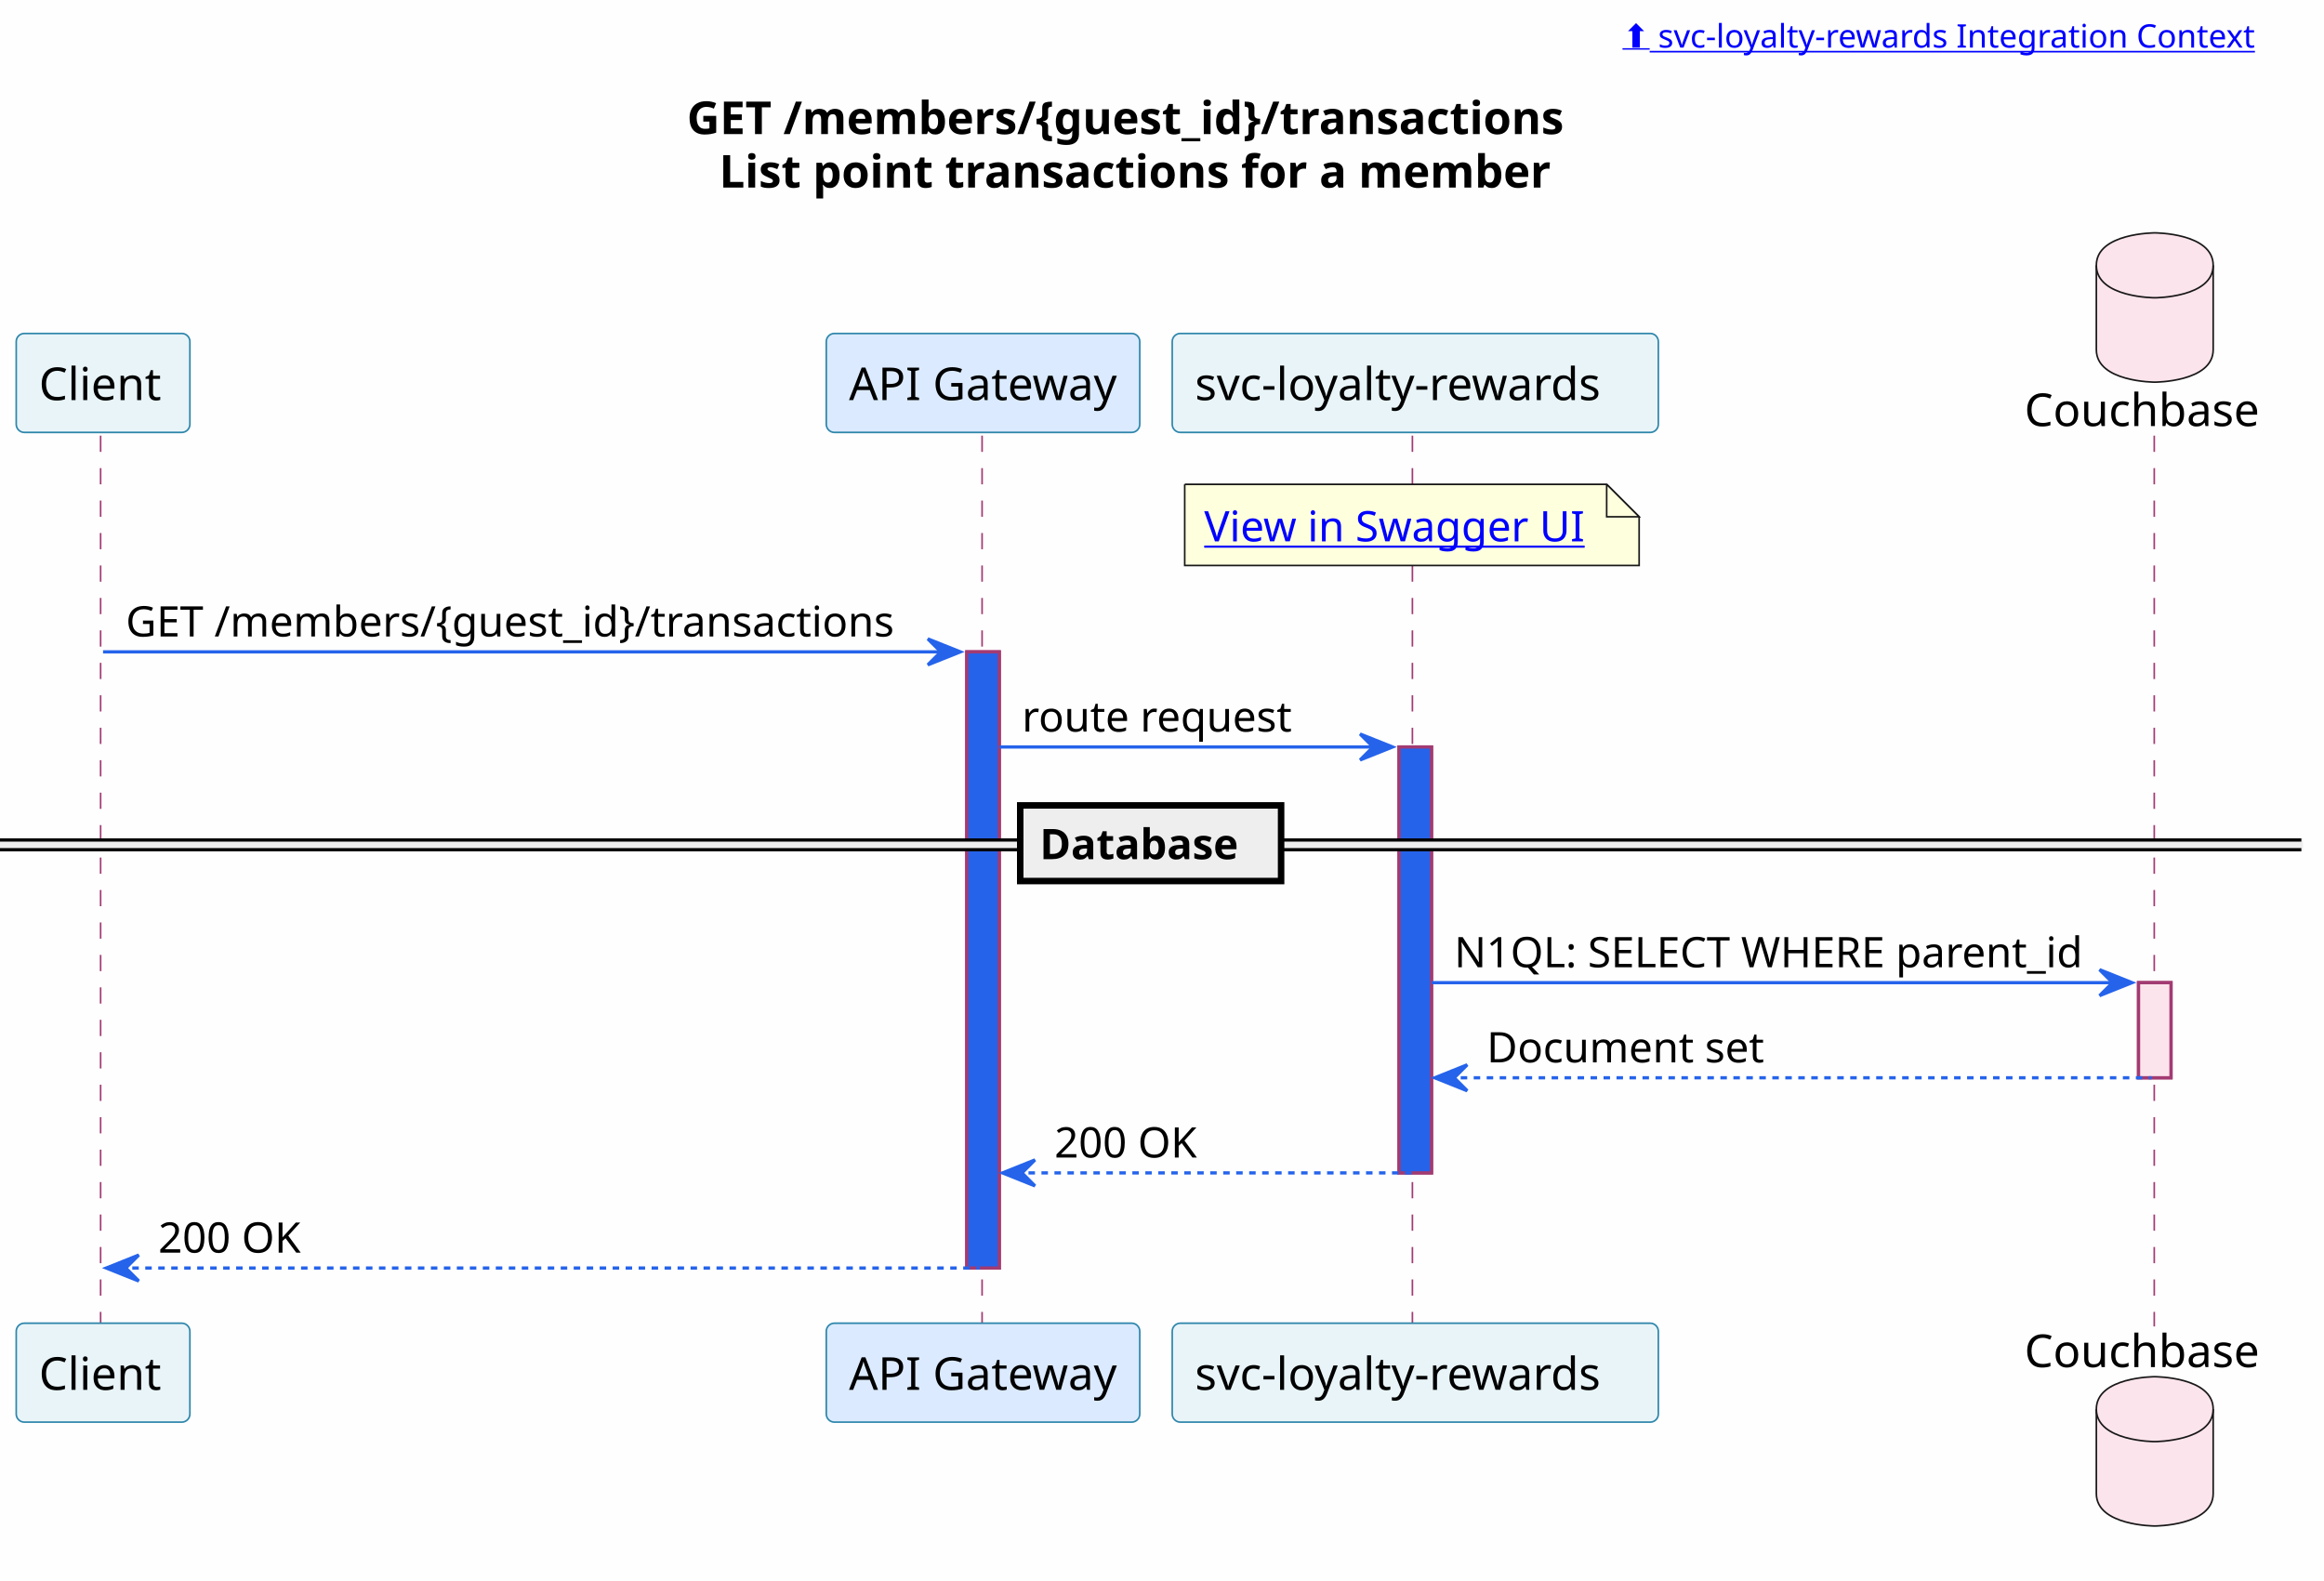
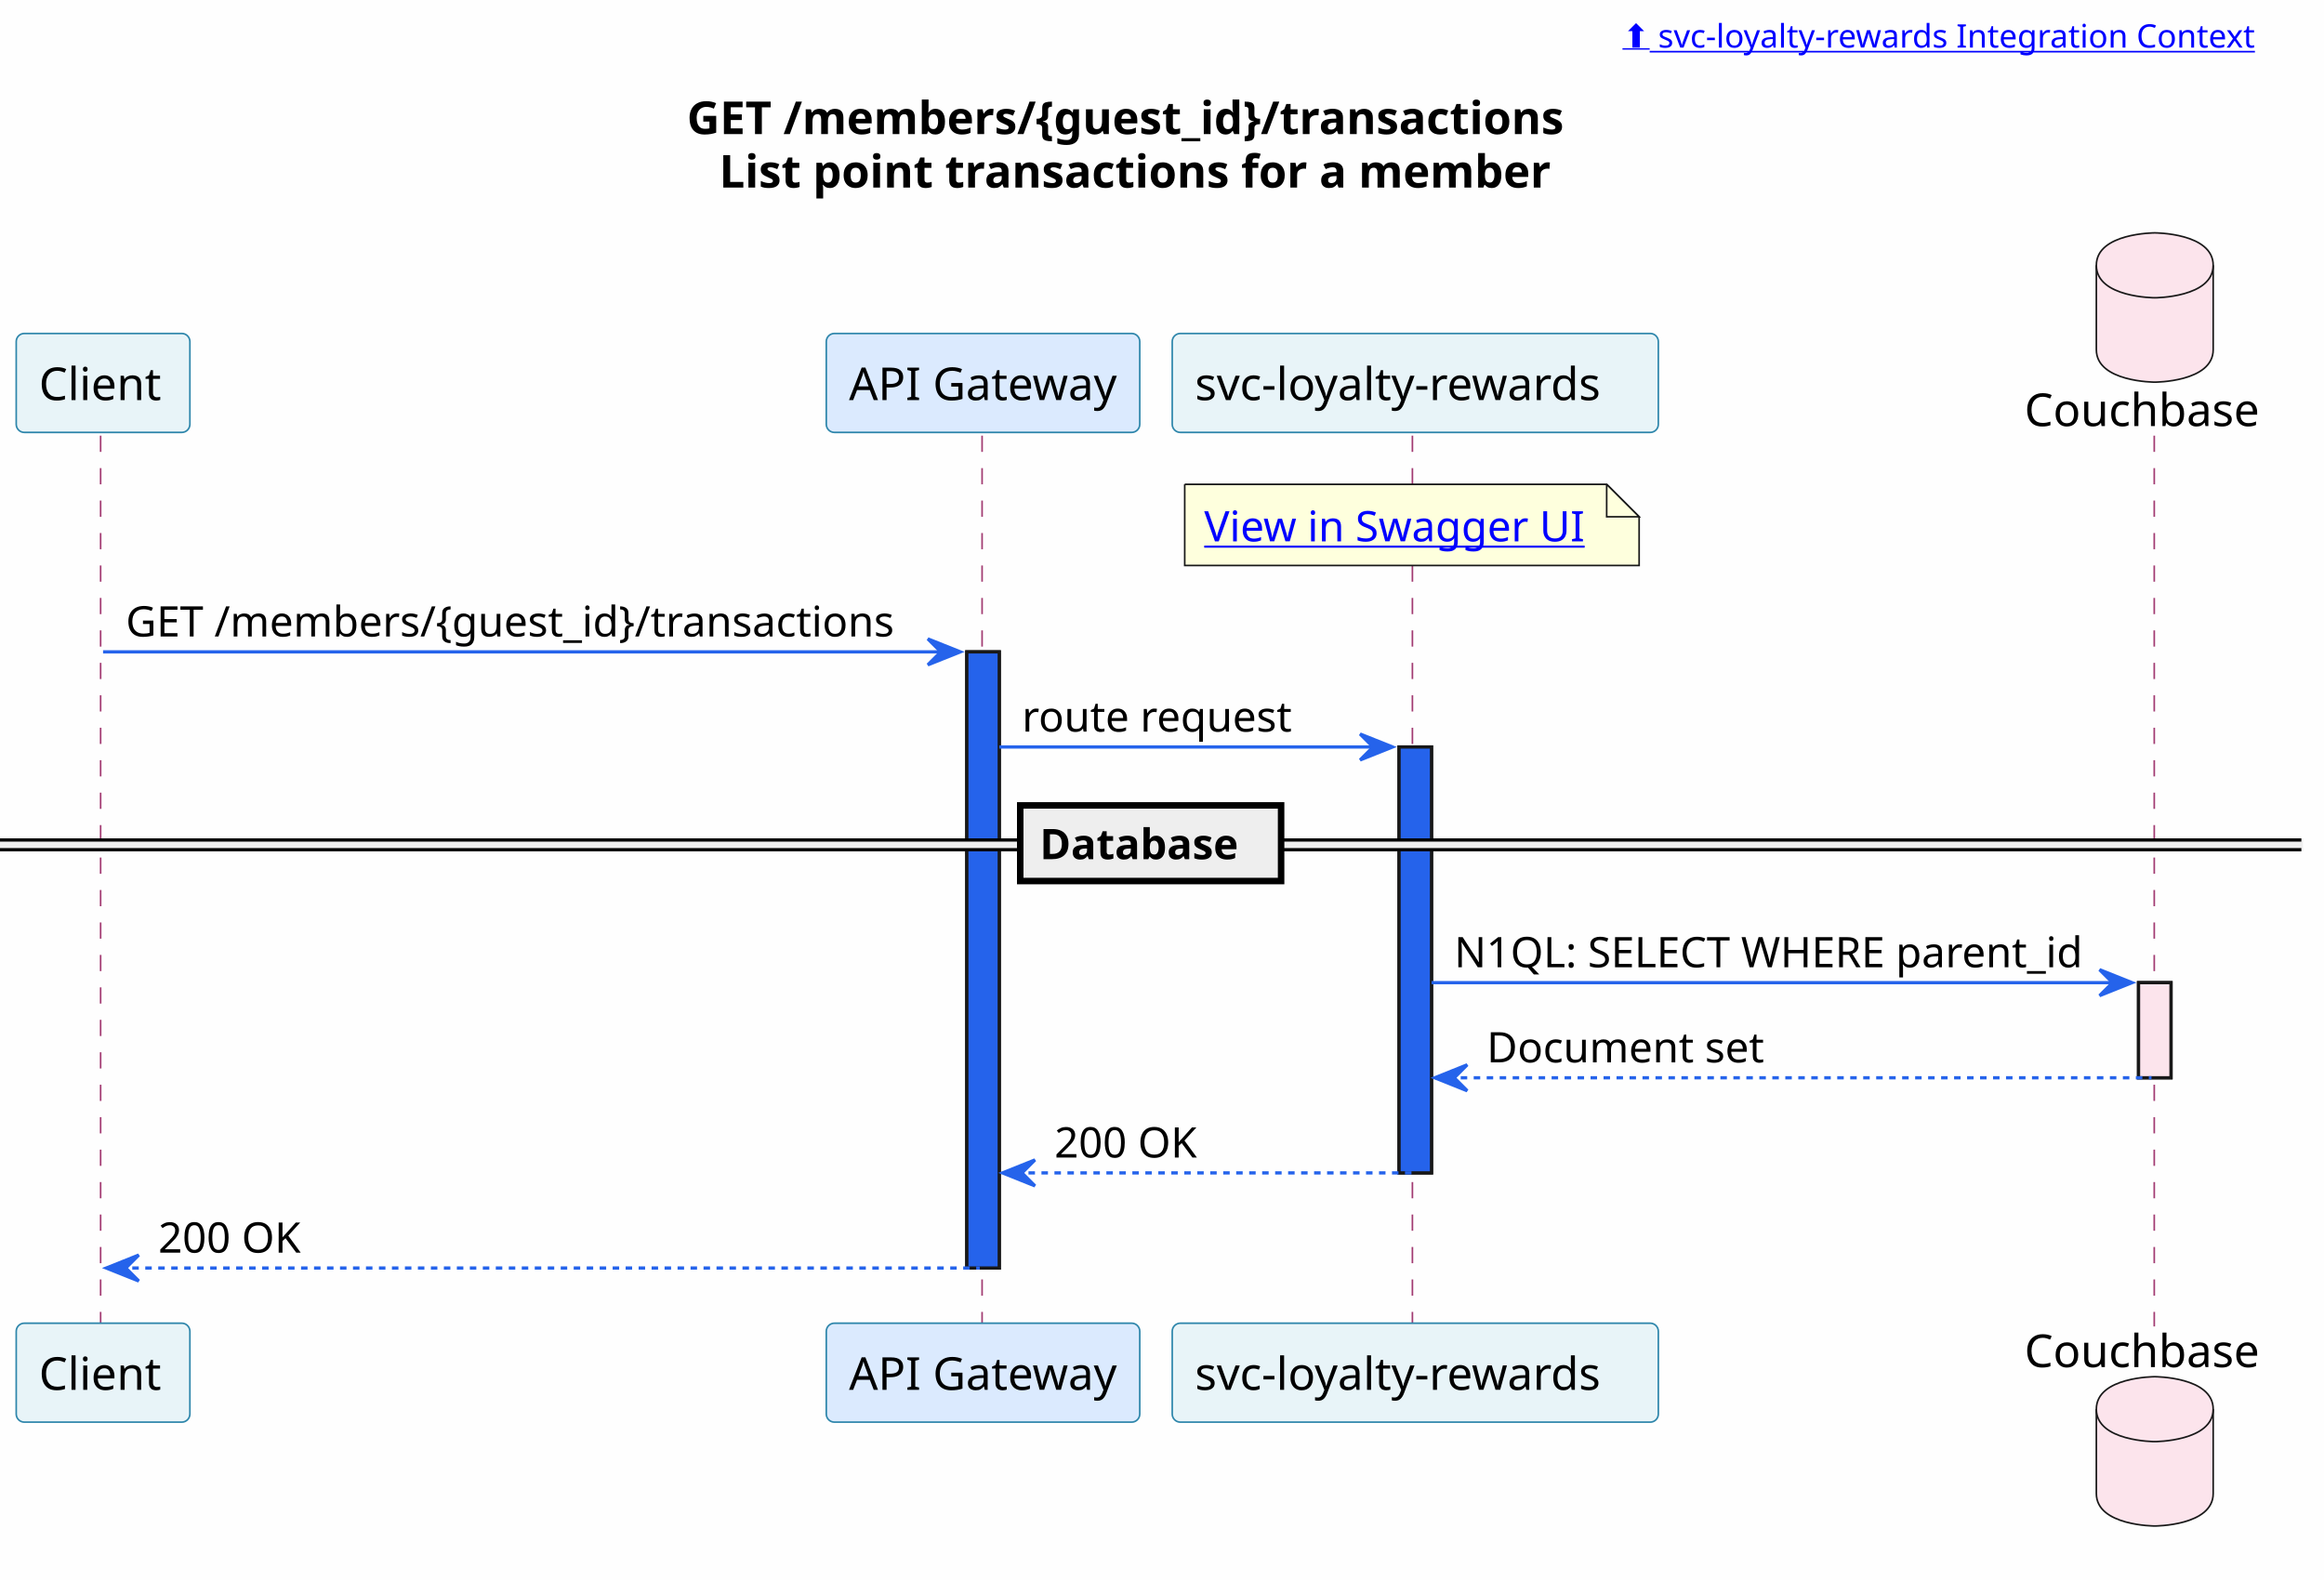
<svg xmlns="http://www.w3.org/2000/svg" xmlns:xlink="http://www.w3.org/1999/xlink" contentStyleType="text/css" data-diagram-type="SEQUENCE" height="487px" preserveAspectRatio="none" style="width:716px;height:487px;background:#FEFEFE;" version="1.1" viewBox="0 0 716 487" width="716px" zoomAndPan="magnify">
  <defs />
  <g>
    <rect fill="#FEFEFE" height="487" style="stroke:none;stroke-width:1;" width="716" x="0" y="0" />
-     <text fill="#000000" font-family="Segoe UI" font-size="14" font-weight="bold" lengthAdjust="spacing" textLength="284.751" x="211.633" y="41.312">GET /members/{guest_id}/transactions</text>
-     <text fill="#000000" font-family="Segoe UI" font-size="14" font-weight="bold" lengthAdjust="spacing" textLength="264.872" x="221.573" y="57.801">List point transactions for a member</text>
+     <text fill="#000000" font-family="'Segoe UI'" font-size="14" font-weight="bold" lengthAdjust="spacing" textLength="284.751" x="211.633" y="41.312">GET /members/{guest_id}/transactions</text>
+     <text fill="#000000" font-family="'Segoe UI'" font-size="14" font-weight="bold" lengthAdjust="spacing" textLength="264.872" x="221.573" y="57.801">List point transactions for a member</text>
    <g>
-       <rect fill="#2563EB" height="189.863" style="stroke:#A23B72;stroke-width:1;" width="10" x="297.86" y="200.863" />
+       <rect fill="#2563EB" height="189.863" style="stroke:#181818;stroke-width:1;" width="10" x="297.86" y="200.863" />
    </g>
    <g>
-       <rect fill="#2563EB" height="131.242" style="stroke:#A23B72;stroke-width:1;" width="10" x="431.034" y="230.174" />
+       <rect fill="#2563EB" height="131.242" style="stroke:#181818;stroke-width:1;" width="10" x="431.034" y="230.174" />
    </g>
    <g>
-       <rect fill="#FCE4EC" height="29.311" style="stroke:#A23B72;stroke-width:1;" width="10" x="658.861" y="302.795" />
+       <rect fill="#FCE4EC" height="29.311" style="stroke:#181818;stroke-width:1;" width="10" x="658.861" y="302.795" />
    </g>
-     <g>
-       <rect fill="#000000" fill-opacity="0" height="274.484" width="8" x="27.752" y="134.242" />
-       <line style="stroke:#A23B72;stroke-width:0.5;stroke-dasharray:5,5;" x1="31" x2="31" y1="134.242" y2="408.727" />
+     <g class="participant-lifeline" data-entity-uid="part1" data-qualified-name="Client" id="part1-lifeline">
+       <g>
+         <rect fill="#000000" fill-opacity="0" height="274.484" width="8" x="27.752" y="134.242" />
+         <line style="stroke:#A23B72;stroke-width:0.5;stroke-dasharray:5,5;" x1="31" x2="31" y1="134.242" y2="408.727" />
+       </g>
    </g>
-     <g>
-       <rect fill="#000000" fill-opacity="0" height="274.484" width="8" x="298.86" y="134.242" />
-       <line style="stroke:#A23B72;stroke-width:0.5;stroke-dasharray:5,5;" x1="302.571" x2="302.571" y1="134.242" y2="408.727" />
+     <g class="participant-lifeline" data-entity-uid="part2" data-qualified-name="GW" id="part2-lifeline">
+       <g>
+         <rect fill="#000000" fill-opacity="0" height="274.484" width="8" x="298.86" y="134.242" />
+         <line style="stroke:#A23B72;stroke-width:0.5;stroke-dasharray:5,5;" x1="302.571" x2="302.571" y1="134.242" y2="408.727" />
+       </g>
    </g>
-     <g>
-       <rect fill="#000000" fill-opacity="0" height="274.484" width="8" x="432.034" y="134.242" />
-       <line style="stroke:#A23B72;stroke-width:0.5;stroke-dasharray:5,5;" x1="435.149" x2="435.149" y1="134.242" y2="408.727" />
+     <g class="participant-lifeline" data-entity-uid="part3" data-qualified-name="Svc" id="part3-lifeline">
+       <g>
+         <rect fill="#000000" fill-opacity="0" height="274.484" width="8" x="432.034" y="134.242" />
+         <line style="stroke:#A23B72;stroke-width:0.5;stroke-dasharray:5,5;" x1="435.149" x2="435.149" y1="134.242" y2="408.727" />
+       </g>
    </g>
-     <g>
-       <rect fill="#000000" fill-opacity="0" height="274.484" width="8" x="659.861" y="134.242" />
-       <line style="stroke:#A23B72;stroke-width:0.5;stroke-dasharray:5,5;" x1="663.705" x2="663.705" y1="134.242" y2="408.727" />
+     <g class="participant-lifeline" data-entity-uid="part4" data-qualified-name="DB" id="part4-lifeline">
+       <g>
+         <rect fill="#000000" fill-opacity="0" height="274.484" width="8" x="659.861" y="134.242" />
+         <line style="stroke:#A23B72;stroke-width:0.5;stroke-dasharray:5,5;" x1="663.705" x2="663.705" y1="134.242" y2="408.727" />
+       </g>
    </g>
-     <g class="participant participant-head" data-participant="Client">
+     <g class="participant participant-head" data-entity-uid="part1" data-qualified-name="Client" id="part1-head">
      <a href="/applications/" target="_top" title="/applications/" xlink:actuate="onRequest" xlink:href="/applications/" xlink:show="new" xlink:title="/applications/" xlink:type="simple">
        <rect fill="#E8F4F8" height="30.488" rx="2.5" ry="2.5" style="stroke:#2E86AB;stroke-width:0.5;" width="53.505" x="5" y="102.754" />
-         <text fill="#000000" font-family="Segoe UI" font-size="14" lengthAdjust="spacing" textLength="39.505" x="12" y="123.289">Client</text>
+         <text fill="#000000" font-family="'Segoe UI'" font-size="14" lengthAdjust="spacing" textLength="39.505" x="12" y="123.289">Client</text>
      </a>
    </g>
-     <g class="participant participant-tail" data-participant="Client">
+     <g class="participant participant-tail" data-entity-uid="part1" data-qualified-name="Client" id="part1-tail">
      <a href="/applications/" target="_top" title="/applications/" xlink:actuate="onRequest" xlink:href="/applications/" xlink:show="new" xlink:title="/applications/" xlink:type="simple">
        <rect fill="#E8F4F8" height="30.488" rx="2.5" ry="2.5" style="stroke:#2E86AB;stroke-width:0.5;" width="53.505" x="5" y="407.727" />
-         <text fill="#000000" font-family="Segoe UI" font-size="14" lengthAdjust="spacing" textLength="39.505" x="12" y="428.262">Client</text>
+         <text fill="#000000" font-family="'Segoe UI'" font-size="14" lengthAdjust="spacing" textLength="39.505" x="12" y="428.262">Client</text>
      </a>
    </g>
-     <g class="participant participant-head" data-participant="GW">
-       <rect fill="#DBEAFE" height="30.488" rx="2.5" ry="2.5" style="stroke:#2E86AB;stroke-width:0.5;" width="96.578" x="254.571" y="102.754" />
-       <text fill="#000000" font-family="Segoe UI" font-size="14" lengthAdjust="spacing" textLength="82.578" x="261.571" y="123.289">API Gateway</text>
+     <g class="participant participant-head" data-entity-uid="part2" data-qualified-name="GW" id="part2-head">
+       <a href="/actors/#api-gateway" target="_top" title="/actors/#api-gateway" xlink:actuate="onRequest" xlink:href="/actors/#api-gateway" xlink:show="new" xlink:title="/actors/#api-gateway" xlink:type="simple">
+         <rect fill="#DBEAFE" height="30.488" rx="2.5" ry="2.5" style="stroke:#2E86AB;stroke-width:0.5;" width="96.578" x="254.571" y="102.754" />
+         <text fill="#000000" font-family="'Segoe UI'" font-size="14" lengthAdjust="spacing" textLength="82.578" x="261.571" y="123.289">API Gateway</text>
+       </a>
    </g>
-     <g class="participant participant-tail" data-participant="GW">
-       <rect fill="#DBEAFE" height="30.488" rx="2.5" ry="2.5" style="stroke:#2E86AB;stroke-width:0.5;" width="96.578" x="254.571" y="407.727" />
-       <text fill="#000000" font-family="Segoe UI" font-size="14" lengthAdjust="spacing" textLength="82.578" x="261.571" y="428.262">API Gateway</text>
+     <g class="participant participant-tail" data-entity-uid="part2" data-qualified-name="GW" id="part2-tail">
+       <a href="/actors/#api-gateway" target="_top" title="/actors/#api-gateway" xlink:actuate="onRequest" xlink:href="/actors/#api-gateway" xlink:show="new" xlink:title="/actors/#api-gateway" xlink:type="simple">
+         <rect fill="#DBEAFE" height="30.488" rx="2.5" ry="2.5" style="stroke:#2E86AB;stroke-width:0.5;" width="96.578" x="254.571" y="407.727" />
+         <text fill="#000000" font-family="'Segoe UI'" font-size="14" lengthAdjust="spacing" textLength="82.578" x="261.571" y="428.262">API Gateway</text>
+       </a>
    </g>
-     <g class="participant participant-head" data-participant="Svc">
+     <g class="participant participant-head" data-entity-uid="part3" data-qualified-name="Svc" id="part3-head">
      <a href="/microservices/svc-loyalty-rewards/" target="_top" title="/microservices/svc-loyalty-rewards/" xlink:actuate="onRequest" xlink:href="/microservices/svc-loyalty-rewards/" xlink:show="new" xlink:title="/microservices/svc-loyalty-rewards/" xlink:type="simple">
        <rect fill="#E8F4F8" height="30.488" rx="2.5" ry="2.5" style="stroke:#2E86AB;stroke-width:0.5;" width="149.769" x="361.149" y="102.754" />
-         <text fill="#000000" font-family="Segoe UI" font-size="14" lengthAdjust="spacing" textLength="135.769" x="368.149" y="123.289">svc-loyalty-rewards</text>
+         <text fill="#000000" font-family="'Segoe UI'" font-size="14" lengthAdjust="spacing" textLength="135.769" x="368.149" y="123.289">svc-loyalty-rewards</text>
      </a>
    </g>
-     <g class="participant participant-tail" data-participant="Svc">
+     <g class="participant participant-tail" data-entity-uid="part3" data-qualified-name="Svc" id="part3-tail">
      <a href="/microservices/svc-loyalty-rewards/" target="_top" title="/microservices/svc-loyalty-rewards/" xlink:actuate="onRequest" xlink:href="/microservices/svc-loyalty-rewards/" xlink:show="new" xlink:title="/microservices/svc-loyalty-rewards/" xlink:type="simple">
        <rect fill="#E8F4F8" height="30.488" rx="2.5" ry="2.5" style="stroke:#2E86AB;stroke-width:0.5;" width="149.769" x="361.149" y="407.727" />
-         <text fill="#000000" font-family="Segoe UI" font-size="14" lengthAdjust="spacing" textLength="135.769" x="368.149" y="428.262">svc-loyalty-rewards</text>
+         <text fill="#000000" font-family="'Segoe UI'" font-size="14" lengthAdjust="spacing" textLength="135.769" x="368.149" y="428.262">svc-loyalty-rewards</text>
      </a>
    </g>
-     <g class="participant participant-head" data-participant="DB">
-       <text fill="#000000" font-family="Segoe UI" font-size="14" lengthAdjust="spacing" textLength="74.314" x="623.705" y="131.289">Couchbase</text>
+     <g class="participant participant-head" data-entity-uid="part4" data-qualified-name="DB" id="part4-head">
+       <text fill="#000000" font-family="'Segoe UI'" font-size="14" lengthAdjust="spacing" textLength="74.314" x="623.705" y="131.289">Couchbase</text>
      <path d="M645.861,81.754 C645.861,71.754 663.861,71.754 663.861,71.754 C663.861,71.754 681.861,71.754 681.861,81.754 L681.861,107.754 C681.861,117.754 663.861,117.754 663.861,117.754 C663.861,117.754 645.861,117.754 645.861,107.754 L645.861,81.754" fill="#FCE4EC" style="stroke:#181818;stroke-width:0.5;" />
      <path d="M645.861,81.754 C645.861,91.754 663.861,91.754 663.861,91.754 C663.861,91.754 681.861,91.754 681.861,81.754" fill="none" style="stroke:#181818;stroke-width:0.5;" />
    </g>
-     <g class="participant participant-tail" data-participant="DB">
-       <text fill="#000000" font-family="Segoe UI" font-size="14" lengthAdjust="spacing" textLength="74.314" x="623.705" y="421.262">Couchbase</text>
+     <g class="participant participant-tail" data-entity-uid="part4" data-qualified-name="DB" id="part4-tail">
+       <text fill="#000000" font-family="'Segoe UI'" font-size="14" lengthAdjust="spacing" textLength="74.314" x="623.705" y="421.262">Couchbase</text>
      <path d="M645.861,434.215 C645.861,424.215 663.861,424.215 663.861,424.215 C663.861,424.215 681.861,424.215 681.861,434.215 L681.861,460.215 C681.861,470.215 663.861,470.215 663.861,470.215 C663.861,470.215 645.861,470.215 645.861,460.215 L645.861,434.215" fill="#FCE4EC" style="stroke:#181818;stroke-width:0.5;" />
      <path d="M645.861,434.215 C645.861,444.215 663.861,444.215 663.861,444.215 C663.861,444.215 681.861,444.215 681.861,434.215" fill="none" style="stroke:#181818;stroke-width:0.5;" />
    </g>
    <g>
-       <rect fill="#2563EB" height="189.863" style="stroke:#A23B72;stroke-width:1;" width="10" x="297.86" y="200.863" />
+       <rect fill="#2563EB" height="189.863" style="stroke:#181818;stroke-width:1;" width="10" x="297.86" y="200.863" />
    </g>
    <g>
-       <rect fill="#2563EB" height="131.242" style="stroke:#A23B72;stroke-width:1;" width="10" x="431.034" y="230.174" />
+       <rect fill="#2563EB" height="131.242" style="stroke:#181818;stroke-width:1;" width="10" x="431.034" y="230.174" />
    </g>
    <g>
-       <rect fill="#FCE4EC" height="29.311" style="stroke:#A23B72;stroke-width:1;" width="10" x="658.861" y="302.795" />
+       <rect fill="#FCE4EC" height="29.311" style="stroke:#181818;stroke-width:1;" width="10" x="658.861" y="302.795" />
    </g>
    <path d="M365,149.242 L365,174.242 L505,174.242 L505,159.242 L495,149.242 L365,149.242" fill="#FEFFDD" style="stroke:#181818;stroke-width:0.5;" />
    <path d="M495,149.242 L495,159.242 L505,159.242 L495,149.242" fill="#FEFFDD" style="stroke:#181818;stroke-width:0.5;" />
    <a href="/services/api/svc-loyalty-rewards.html#/Transactions/getMemberTransactions" target="_top" title="/services/api/svc-loyalty-rewards.html#/Transactions/getMemberTransactions" xlink:actuate="onRequest" xlink:href="/services/api/svc-loyalty-rewards.html#/Transactions/getMemberTransactions" xlink:show="new" xlink:title="/services/api/svc-loyalty-rewards.html#/Transactions/getMemberTransactions" xlink:type="simple">
-       <text fill="#0000FF" font-family="Segoe UI" font-size="13" lengthAdjust="spacing" text-decoration="underline" textLength="119.406" x="371" y="166.81">View in Swagger UI</text>
+       <text fill="#0000FF" font-family="'Segoe UI'" font-size="13" lengthAdjust="spacing" text-decoration="underline" textLength="119.406" x="371" y="166.81">View in Swagger UI</text>
    </a>
-     <g class="message" data-participant-1="Client" data-participant-2="GW">
+     <g class="message" data-entity-1="part1" data-entity-2="part2" id="msg1">
      <polygon fill="#2563EB" points="285.86,196.863,295.86,200.863,285.86,204.863,289.86,200.863" style="stroke:#2563EB;stroke-width:1;" />
      <line style="stroke:#2563EB;stroke-width:1;" x1="31.752" x2="291.86" y1="200.863" y2="200.863" />
-       <text fill="#000000" font-family="Segoe UI" font-size="13" lengthAdjust="spacing" textLength="247.108" x="38.752" y="196.121">GET /members/{guest_id}/transactions</text>
+       <text fill="#000000" font-family="'Segoe UI'" font-size="13" lengthAdjust="spacing" textLength="247.108" x="38.752" y="196.121">GET /members/{guest_id}/transactions</text>
    </g>
-     <g class="message" data-participant-1="GW" data-participant-2="Svc">
+     <g class="message" data-entity-1="part2" data-entity-2="part3" id="msg2">
      <polygon fill="#2563EB" points="419.034,226.174,429.034,230.174,419.034,234.174,423.034,230.174" style="stroke:#2563EB;stroke-width:1;" />
      <line style="stroke:#2563EB;stroke-width:1;" x1="307.86" x2="425.034" y1="230.174" y2="230.174" />
-       <text fill="#000000" font-family="Segoe UI" font-size="13" lengthAdjust="spacing" textLength="85.135" x="314.86" y="225.432">route request</text>
+       <text fill="#000000" font-family="'Segoe UI'" font-size="13" lengthAdjust="spacing" textLength="85.135" x="314.86" y="225.432">route request</text>
    </g>
    <rect fill="#EEEEEE" height="3" style="stroke:#EEEEEE;stroke-width:1;" width="709.018" x="0" y="258.829" />
    <line style="stroke:#000000;stroke-width:1;" x1="0" x2="709.018" y1="258.829" y2="258.829" />
    <line style="stroke:#000000;stroke-width:1;" x1="0" x2="709.018" y1="261.829" y2="261.829" />
    <rect fill="#EEEEEE" height="23.311" style="stroke:#000000;stroke-width:2;" width="80.371" x="314.324" y="248.174" />
-     <text fill="#000000" font-family="Segoe UI" font-size="13" font-weight="bold" lengthAdjust="spacing" textLength="62.086" x="320.324" y="264.742">Database</text>
-     <g class="message" data-participant-1="Svc" data-participant-2="DB">
+     <text fill="#000000" font-family="'Segoe UI'" font-size="13" font-weight="bold" lengthAdjust="spacing" textLength="62.086" x="320.324" y="264.742">Database</text>
+     <g class="message" data-entity-1="part3" data-entity-2="part4" id="msg3">
      <polygon fill="#2563EB" points="646.861,298.795,656.861,302.795,646.861,306.795,650.861,302.795" style="stroke:#2563EB;stroke-width:1;" />
      <line style="stroke:#2563EB;stroke-width:1;" x1="441.034" x2="652.861" y1="302.795" y2="302.795" />
-       <text fill="#000000" font-family="Segoe UI" font-size="13" lengthAdjust="spacing" textLength="198.828" x="448.034" y="298.053">N1QL: SELECT WHERE parent_id</text>
+       <text fill="#000000" font-family="'Segoe UI'" font-size="13" lengthAdjust="spacing" textLength="198.828" x="448.034" y="298.053">N1QL: SELECT WHERE parent_id</text>
    </g>
-     <g class="message" data-participant-1="DB" data-participant-2="Svc">
+     <g class="message" data-entity-1="part4" data-entity-2="part3" id="msg4">
      <polygon fill="#2563EB" points="452.034,328.106,442.034,332.106,452.034,336.106,448.034,332.106" style="stroke:#2563EB;stroke-width:1;" />
      <line style="stroke:#2563EB;stroke-width:1;stroke-dasharray:2,2;" x1="446.034" x2="662.861" y1="332.106" y2="332.106" />
-       <text fill="#000000" font-family="Segoe UI" font-size="13" lengthAdjust="spacing" textLength="87.604" x="458.034" y="327.363">Document set</text>
+       <text fill="#000000" font-family="'Segoe UI'" font-size="13" lengthAdjust="spacing" textLength="87.604" x="458.034" y="327.363">Document set</text>
    </g>
-     <g class="message" data-participant-1="Svc" data-participant-2="GW">
+     <g class="message" data-entity-1="part3" data-entity-2="part2" id="msg5">
      <polygon fill="#2563EB" points="318.86,357.416,308.86,361.416,318.86,365.416,314.86,361.416" style="stroke:#2563EB;stroke-width:1;" />
      <line style="stroke:#2563EB;stroke-width:1;stroke-dasharray:2,2;" x1="312.86" x2="435.034" y1="361.416" y2="361.416" />
-       <text fill="#000000" font-family="Segoe UI" font-size="13" lengthAdjust="spacing" textLength="47.36" x="324.86" y="356.674">200 OK</text>
+       <text fill="#000000" font-family="'Segoe UI'" font-size="13" lengthAdjust="spacing" textLength="47.36" x="324.86" y="356.674">200 OK</text>
    </g>
-     <g class="message" data-participant-1="GW" data-participant-2="Client">
+     <g class="message" data-entity-1="part2" data-entity-2="part1" id="msg6">
      <polygon fill="#2563EB" points="42.752,386.727,32.752,390.727,42.752,394.727,38.752,390.727" style="stroke:#2563EB;stroke-width:1;" />
      <line style="stroke:#2563EB;stroke-width:1;stroke-dasharray:2,2;" x1="36.752" x2="301.86" y1="390.727" y2="390.727" />
-       <text fill="#000000" font-family="Segoe UI" font-size="13" lengthAdjust="spacing" textLength="47.36" x="48.752" y="385.984">200 OK</text>
+       <text fill="#000000" font-family="'Segoe UI'" font-size="13" lengthAdjust="spacing" textLength="47.36" x="48.752" y="385.984">200 OK</text>
    </g>
    <a href="/microservices/svc-loyalty-rewards/#integration-context" target="_top" title="/microservices/svc-loyalty-rewards/#integration-context" xlink:actuate="onRequest" xlink:href="/microservices/svc-loyalty-rewards/#integration-context" xlink:show="new" xlink:title="/microservices/svc-loyalty-rewards/#integration-context" xlink:type="simple">
-       <text fill="#0000FF" font-family="Segoe UI" font-size="10" lengthAdjust="spacing" text-decoration="underline" textLength="208.149" x="499.869" y="14.668">⬆ svc-loyalty-rewards Integration Context</text>
+       <text fill="#0000FF" font-family="'Segoe UI'" font-size="10" lengthAdjust="spacing" text-decoration="underline" textLength="208.149" x="499.869" y="14.668">⬆ svc-loyalty-rewards Integration Context</text>
    </a>
  </g>
</svg>
